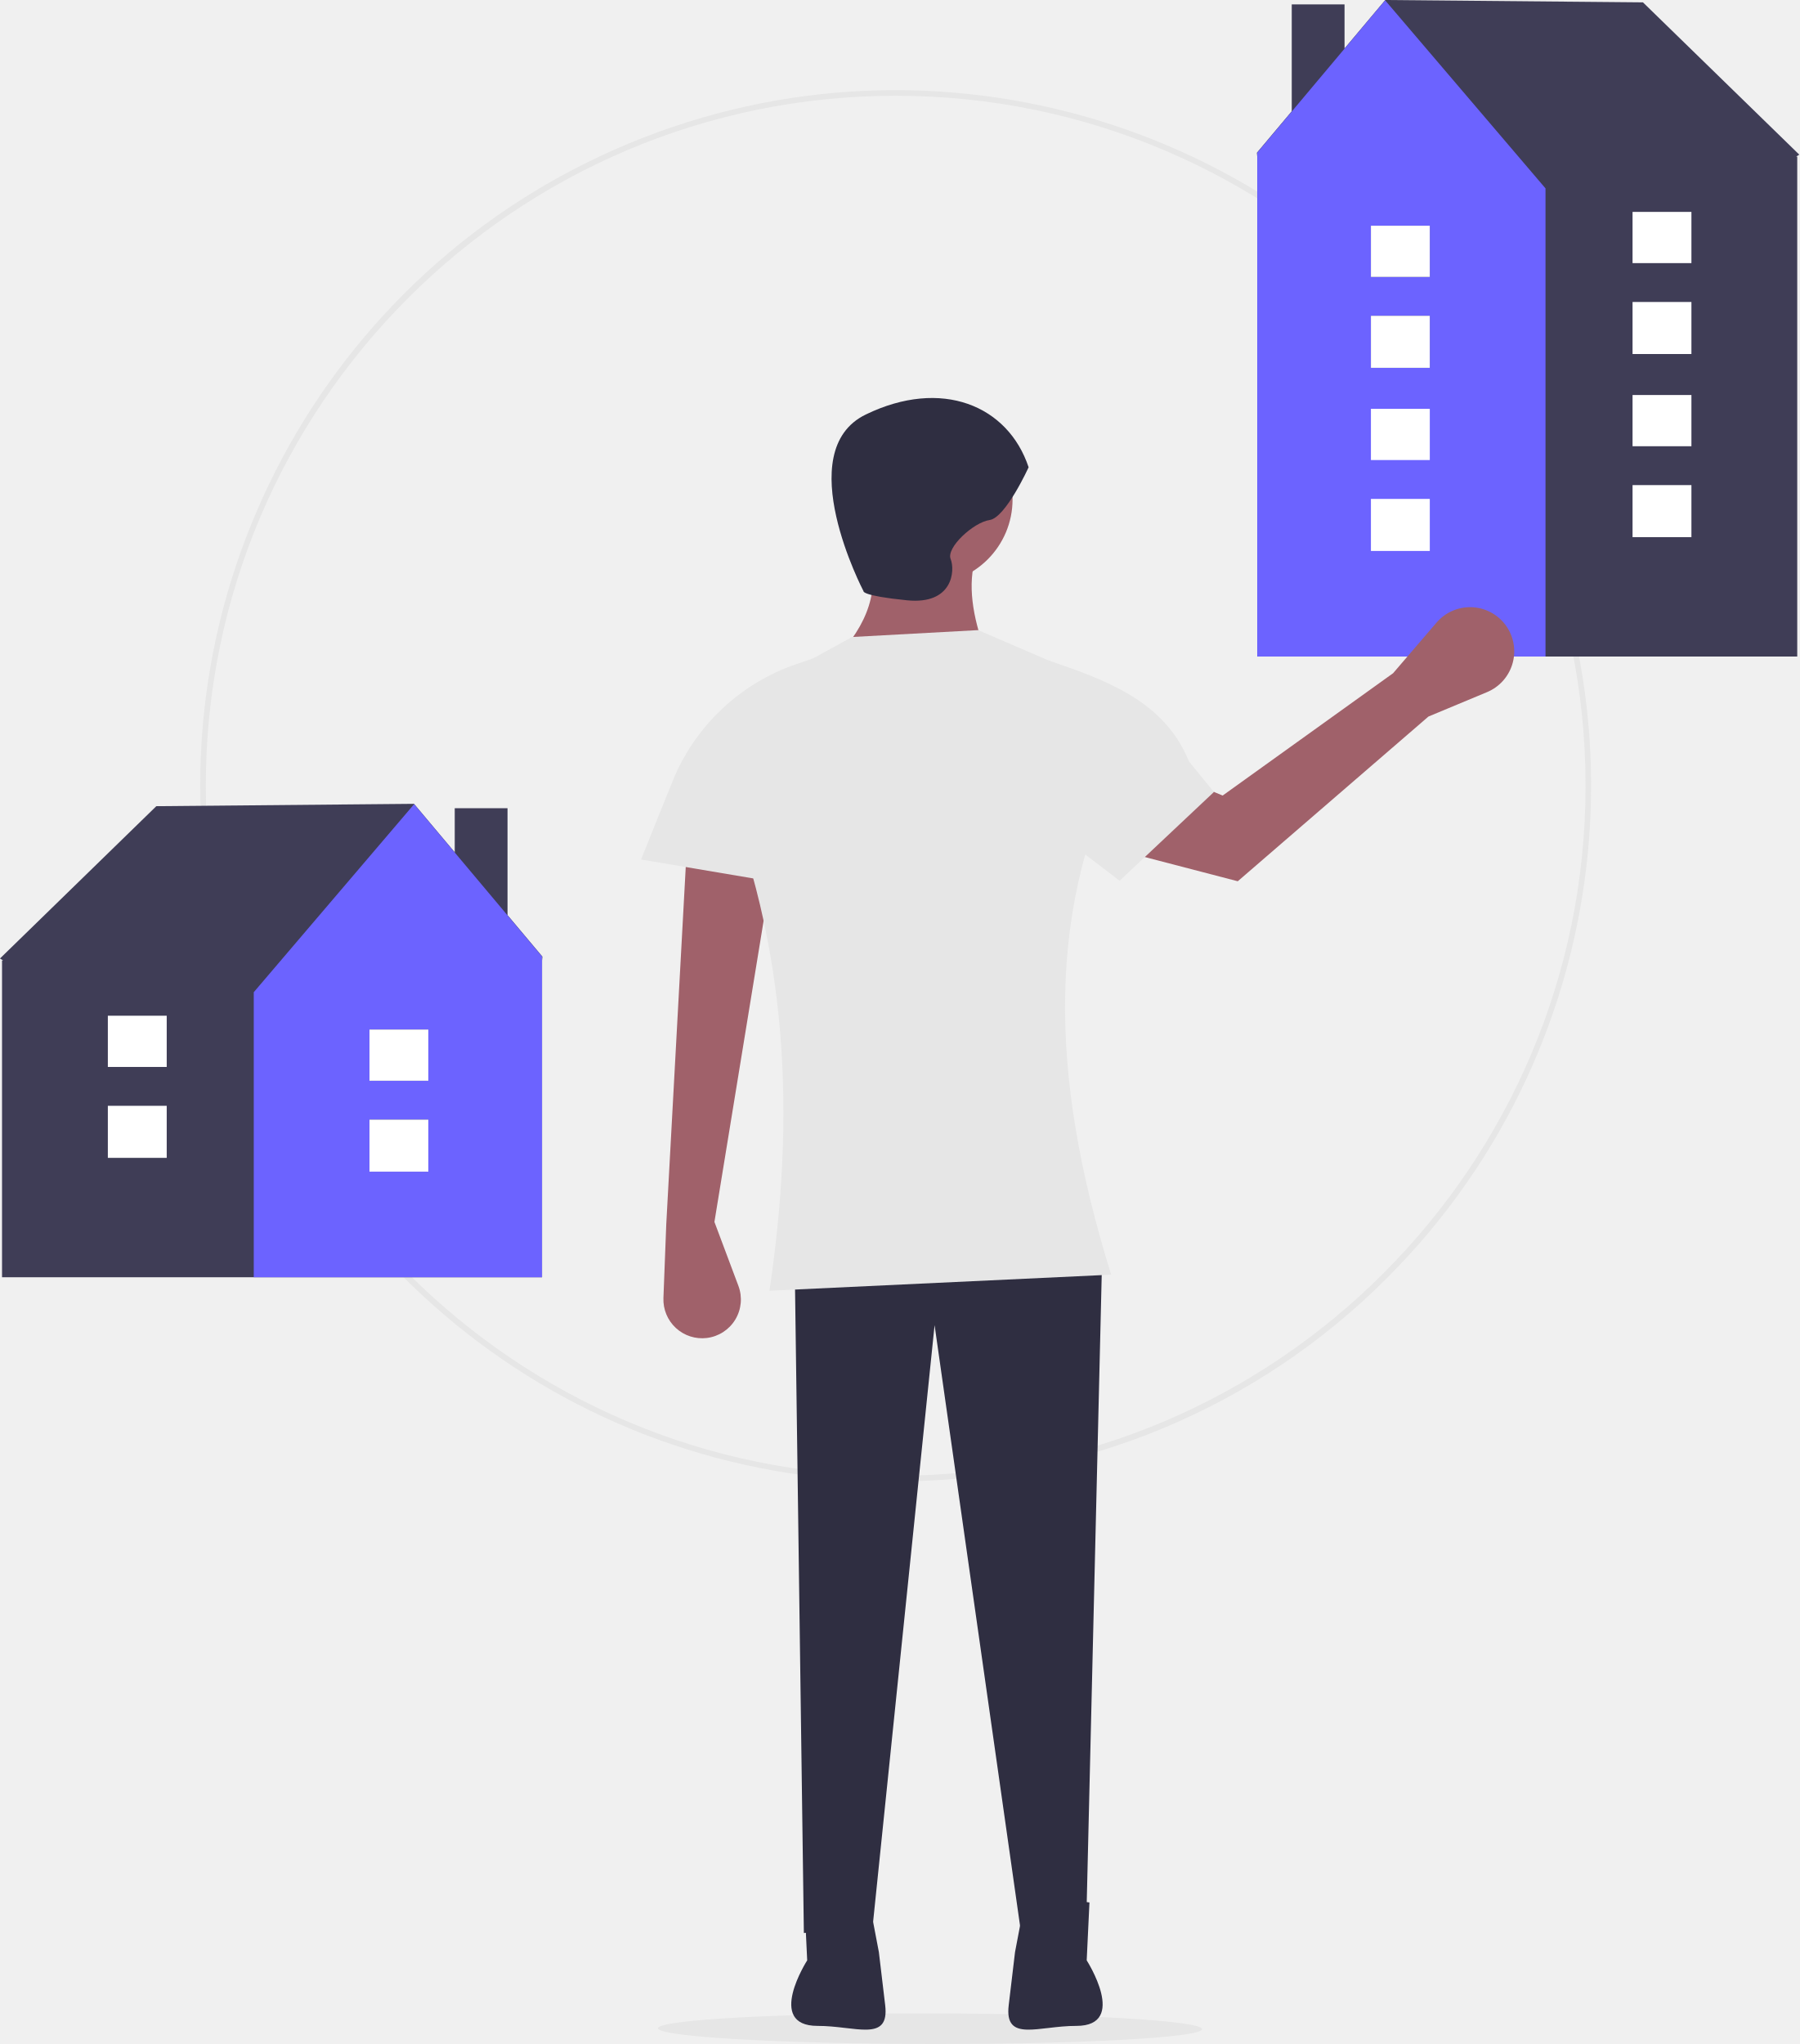
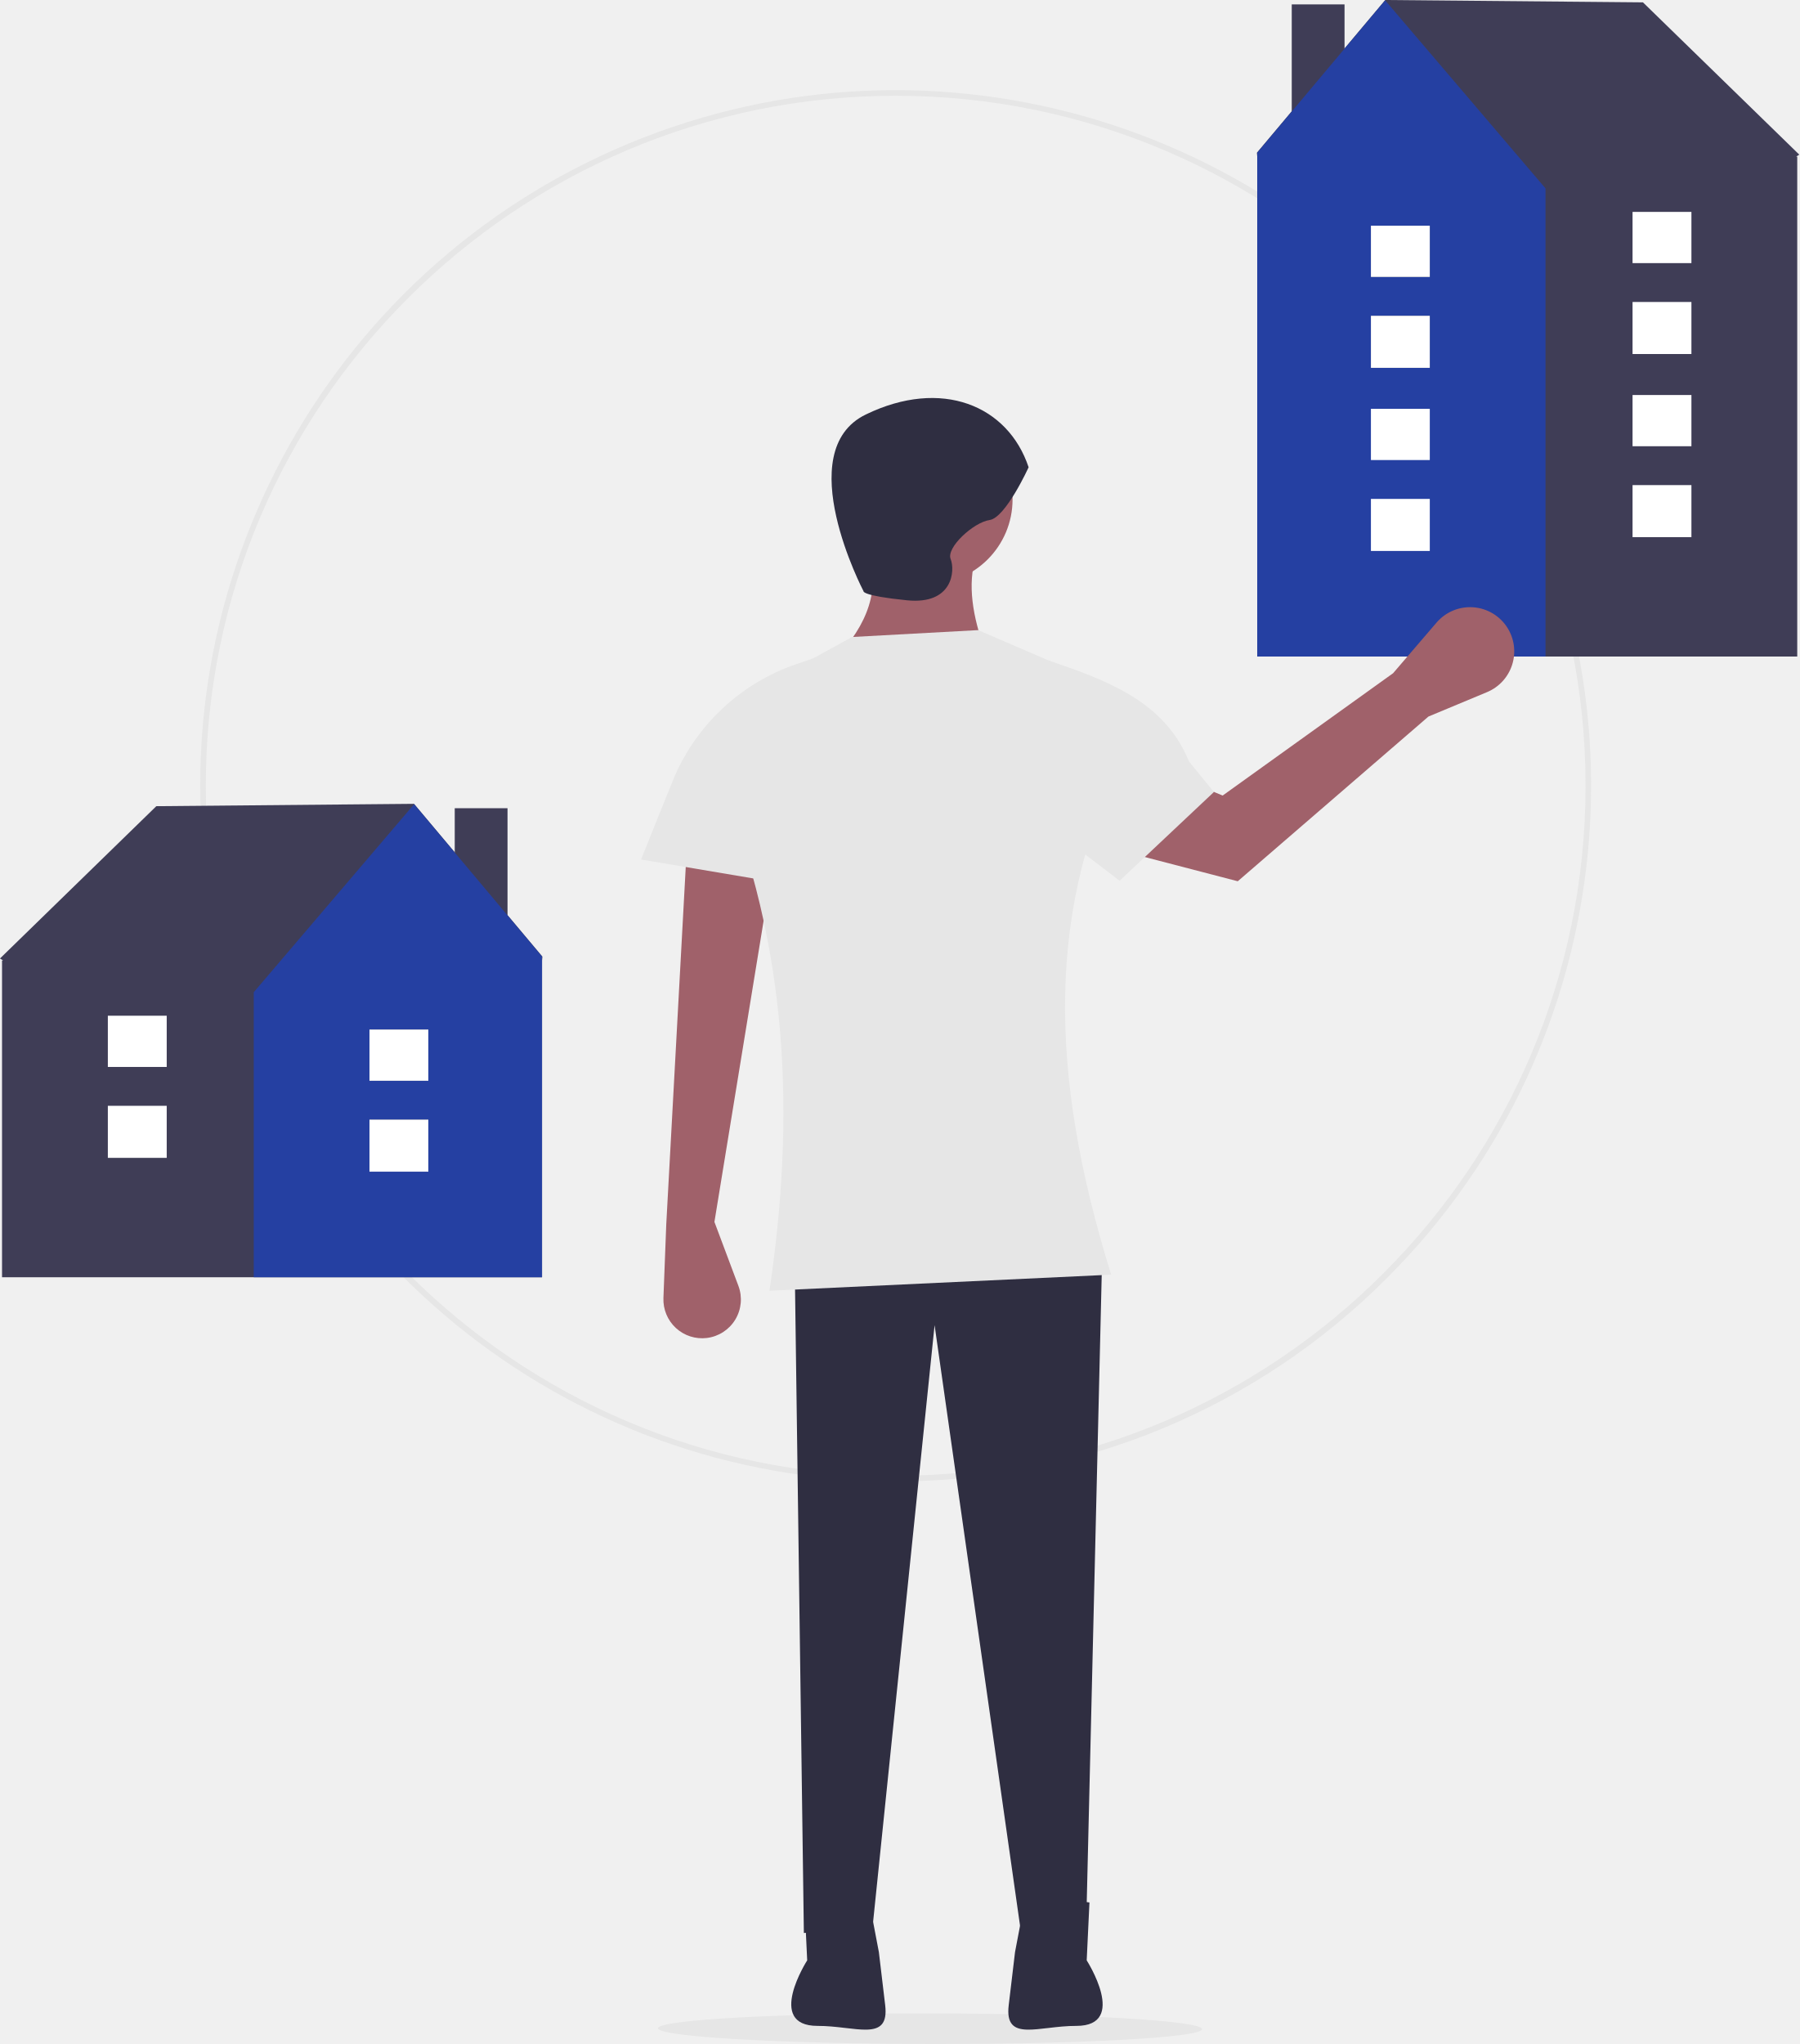
<svg xmlns="http://www.w3.org/2000/svg" id="efec5e00-3a03-4cc7-a116-3276bdc4c472" data-name="Layer 1" width="648.601" height="736.677" viewBox="0 0 648.601 736.677">
  <ellipse cx="610.961" cy="812.823" rx="5.513" ry="98.066" transform="translate(-478.5417 1340.817) rotate(-89.90804)" fill="#e6e6e6" />
  <path d="M598.576,615.545a250.685,250.685,0,1,1,177.26-73.424A249.045,249.045,0,0,1,598.576,615.545Zm0-499.369c-137.125,0-248.684,111.559-248.684,248.684S461.451,613.545,598.576,613.545c137.125,0,248.684-111.56,248.684-248.685S735.7,116.176,598.576,116.176Z" transform="translate(-275.6997 -81.66159)" fill="#e6e6e6" />
  <rect x="163.923" y="291.289" width="19.027" height="65.862" fill="#3f3d56" />
  <polygon points="195.515 344.761 149.239 289.708 56.349 290.557 0 345.442 1.139 346.174 0.732 346.174 0.732 460.334 195.39 460.334 195.39 346.174 195.515 344.761" fill="#3f3d56" />
-   <polygon points="149.287 289.825 91.475 357.603 91.475 460.334 195.39 460.334 195.39 344.71 149.287 289.825" fill="#6c63ff" />
+   <polygon points="149.287 289.825 91.475 357.603 91.475 460.334 195.39 460.334 195.39 344.71 149.287 289.825" fill="#2540a2" />
  <rect x="133.187" y="403.523" width="21.222" height="18.758" fill="#3f3d56" />
  <rect x="133.187" y="371.055" width="21.222" height="18.46" fill="#3f3d56" />
  <rect x="133.187" y="403.523" width="21.222" height="18.758" fill="#fff" />
  <rect x="133.187" y="371.055" width="21.222" height="18.46" fill="#fff" />
  <rect x="38.875" y="398.545" width="21.222" height="18.758" fill="#3f3d56" />
  <rect x="38.875" y="366.077" width="21.222" height="18.46" fill="#3f3d56" />
  <rect x="38.875" y="398.545" width="21.222" height="18.758" fill="#fff" />
  <rect x="38.875" y="366.077" width="21.222" height="18.46" fill="#fff" />
  <rect x="465.651" y="1.581" width="19.027" height="65.862" fill="#3f3d56" />
  <polygon points="453.211 56.466 453.211 236.624 647.869 236.624 647.869 56.466 647.462 56.466 648.601 55.734 592.252 0.849 499.362 0 453.086 55.053 453.211 56.466" fill="#3f3d56" />
-   <polygon points="453.211 55.002 453.211 236.624 557.126 236.624 557.126 67.896 499.314 0.117 453.211 55.002" fill="#6c63ff" />
+   <polygon points="453.211 55.002 453.211 236.624 557.126 236.624 557.126 67.896 499.314 0.117 453.211 55.002" fill="#2540a2" />
  <rect x="494.191" y="113.815" width="21.222" height="18.758" fill="#3f3d56" />
  <rect x="494.191" y="81.347" width="21.222" height="18.46" fill="#3f3d56" />
  <rect x="494.191" y="113.815" width="21.222" height="18.758" fill="#fff" />
  <rect x="494.191" y="81.347" width="21.222" height="18.46" fill="#fff" />
  <rect x="588.504" y="108.837" width="21.222" height="18.758" fill="#3f3d56" />
  <rect x="588.504" y="76.37" width="21.222" height="18.46" fill="#3f3d56" />
  <rect x="588.504" y="108.837" width="21.222" height="18.758" fill="#fff" />
  <rect x="588.504" y="76.37" width="21.222" height="18.46" fill="#fff" />
  <rect x="494.191" y="179.812" width="21.222" height="18.758" fill="#fff" />
  <rect x="494.191" y="147.344" width="21.222" height="18.46" fill="#fff" />
  <rect x="588.504" y="174.835" width="21.222" height="18.758" fill="#fff" />
  <rect x="588.504" y="142.367" width="21.222" height="18.46" fill="#fff" />
  <circle cx="334.42" cy="179.978" r="30.588" fill="#a0616a" />
  <path d="M578.705,317.029l52.082-.827c-4.48-12.344-6.421-23.902-3.307-33.895l-39.682-4.134Q595.841,297.601,578.705,317.029Z" transform="translate(-275.6997 -81.66159)" fill="#a0616a" />
  <path d="M533.236,522.052l8.649,23.063a13.966,13.966,0,0,1-11.386,18.767h0a13.966,13.966,0,0,1-15.646-14.4l1.023-26.604,7.44-136.406,30.588,9.094Z" transform="translate(-275.6997 -81.66159)" fill="#a0616a" />
  <polygon points="289.778 696.669 314.579 694.189 336.9 477.592 368.315 698.323 391.463 697.496 397.25 455.271 286.471 455.271 289.778 696.669" fill="#2f2e41" />
  <path d="M646.495,250.066s-8.267,18.188-14.054,19.014-15.707,9.92-14.054,14.054.827,16.534-15.707,14.881-15.707-3.307-15.707-3.307-26.455-50.429.827-63.656S639.054,227.745,646.495,250.066Z" transform="translate(-275.6997 -81.66159)" fill="#2f2e41" />
  <path d="M668.427,767.325l-.994,20.867s15.145,23.621-3.735,23.621c-.189,0,.186.001,0,0-13.653-.043-25.993,6.101-24.379-7.456l2.279-19.145,3.975-20.867Z" transform="translate(-275.6997 -81.66159)" fill="#2f2e41" />
  <path d="M565.684,767.325l.994,20.867s-15.145,23.621,3.735,23.621c.189,0-.186.001,0,0,13.653-.043,25.993,6.101,24.379-7.456l-2.279-19.145-3.975-20.867Z" transform="translate(-275.6997 -81.66159)" fill="#2f2e41" />
  <path d="M553.077,546.853l123.179-5.787c-22.973-73.72-23.143-134.041,5.787-189.586a29.74,29.74,0,0,0-17.974-27.314l-35.762-15.405L582.838,311.242,552.836,327.743A35.715,35.715,0,0,0,534.379,360.863C560.646,423.566,562.146,485.396,553.077,546.853Z" transform="translate(-275.6997 -81.66159)" fill="#e6e6e6" />
  <path d="M575.398,403.006l-68.617-11.574,11.305-28.067a73.963,73.963,0,0,1,44.772-42.384l6.753-2.299Z" transform="translate(-275.6997 -81.66159)" fill="#e6e6e6" />
  <path d="M790.634,339.906l21.122-8.801a15.919,15.919,0,0,0,7.345-23.183l0,0a15.919,15.919,0,0,0-25.546-1.881l-15.673,18.257-61.435,44.085-41.763-17.336-4.975,34.639,52.176,13.589Z" transform="translate(-275.6997 -81.66159)" fill="#a0616a" />
  <path d="M679.3,399.103l34-32-9-11c-8.044-19.971-26.538-28.184-46.919-35.122l-6.753-2.299-5.328,54.421Z" transform="translate(-275.6997 -81.66159)" fill="#e6e6e6" />
</svg>
